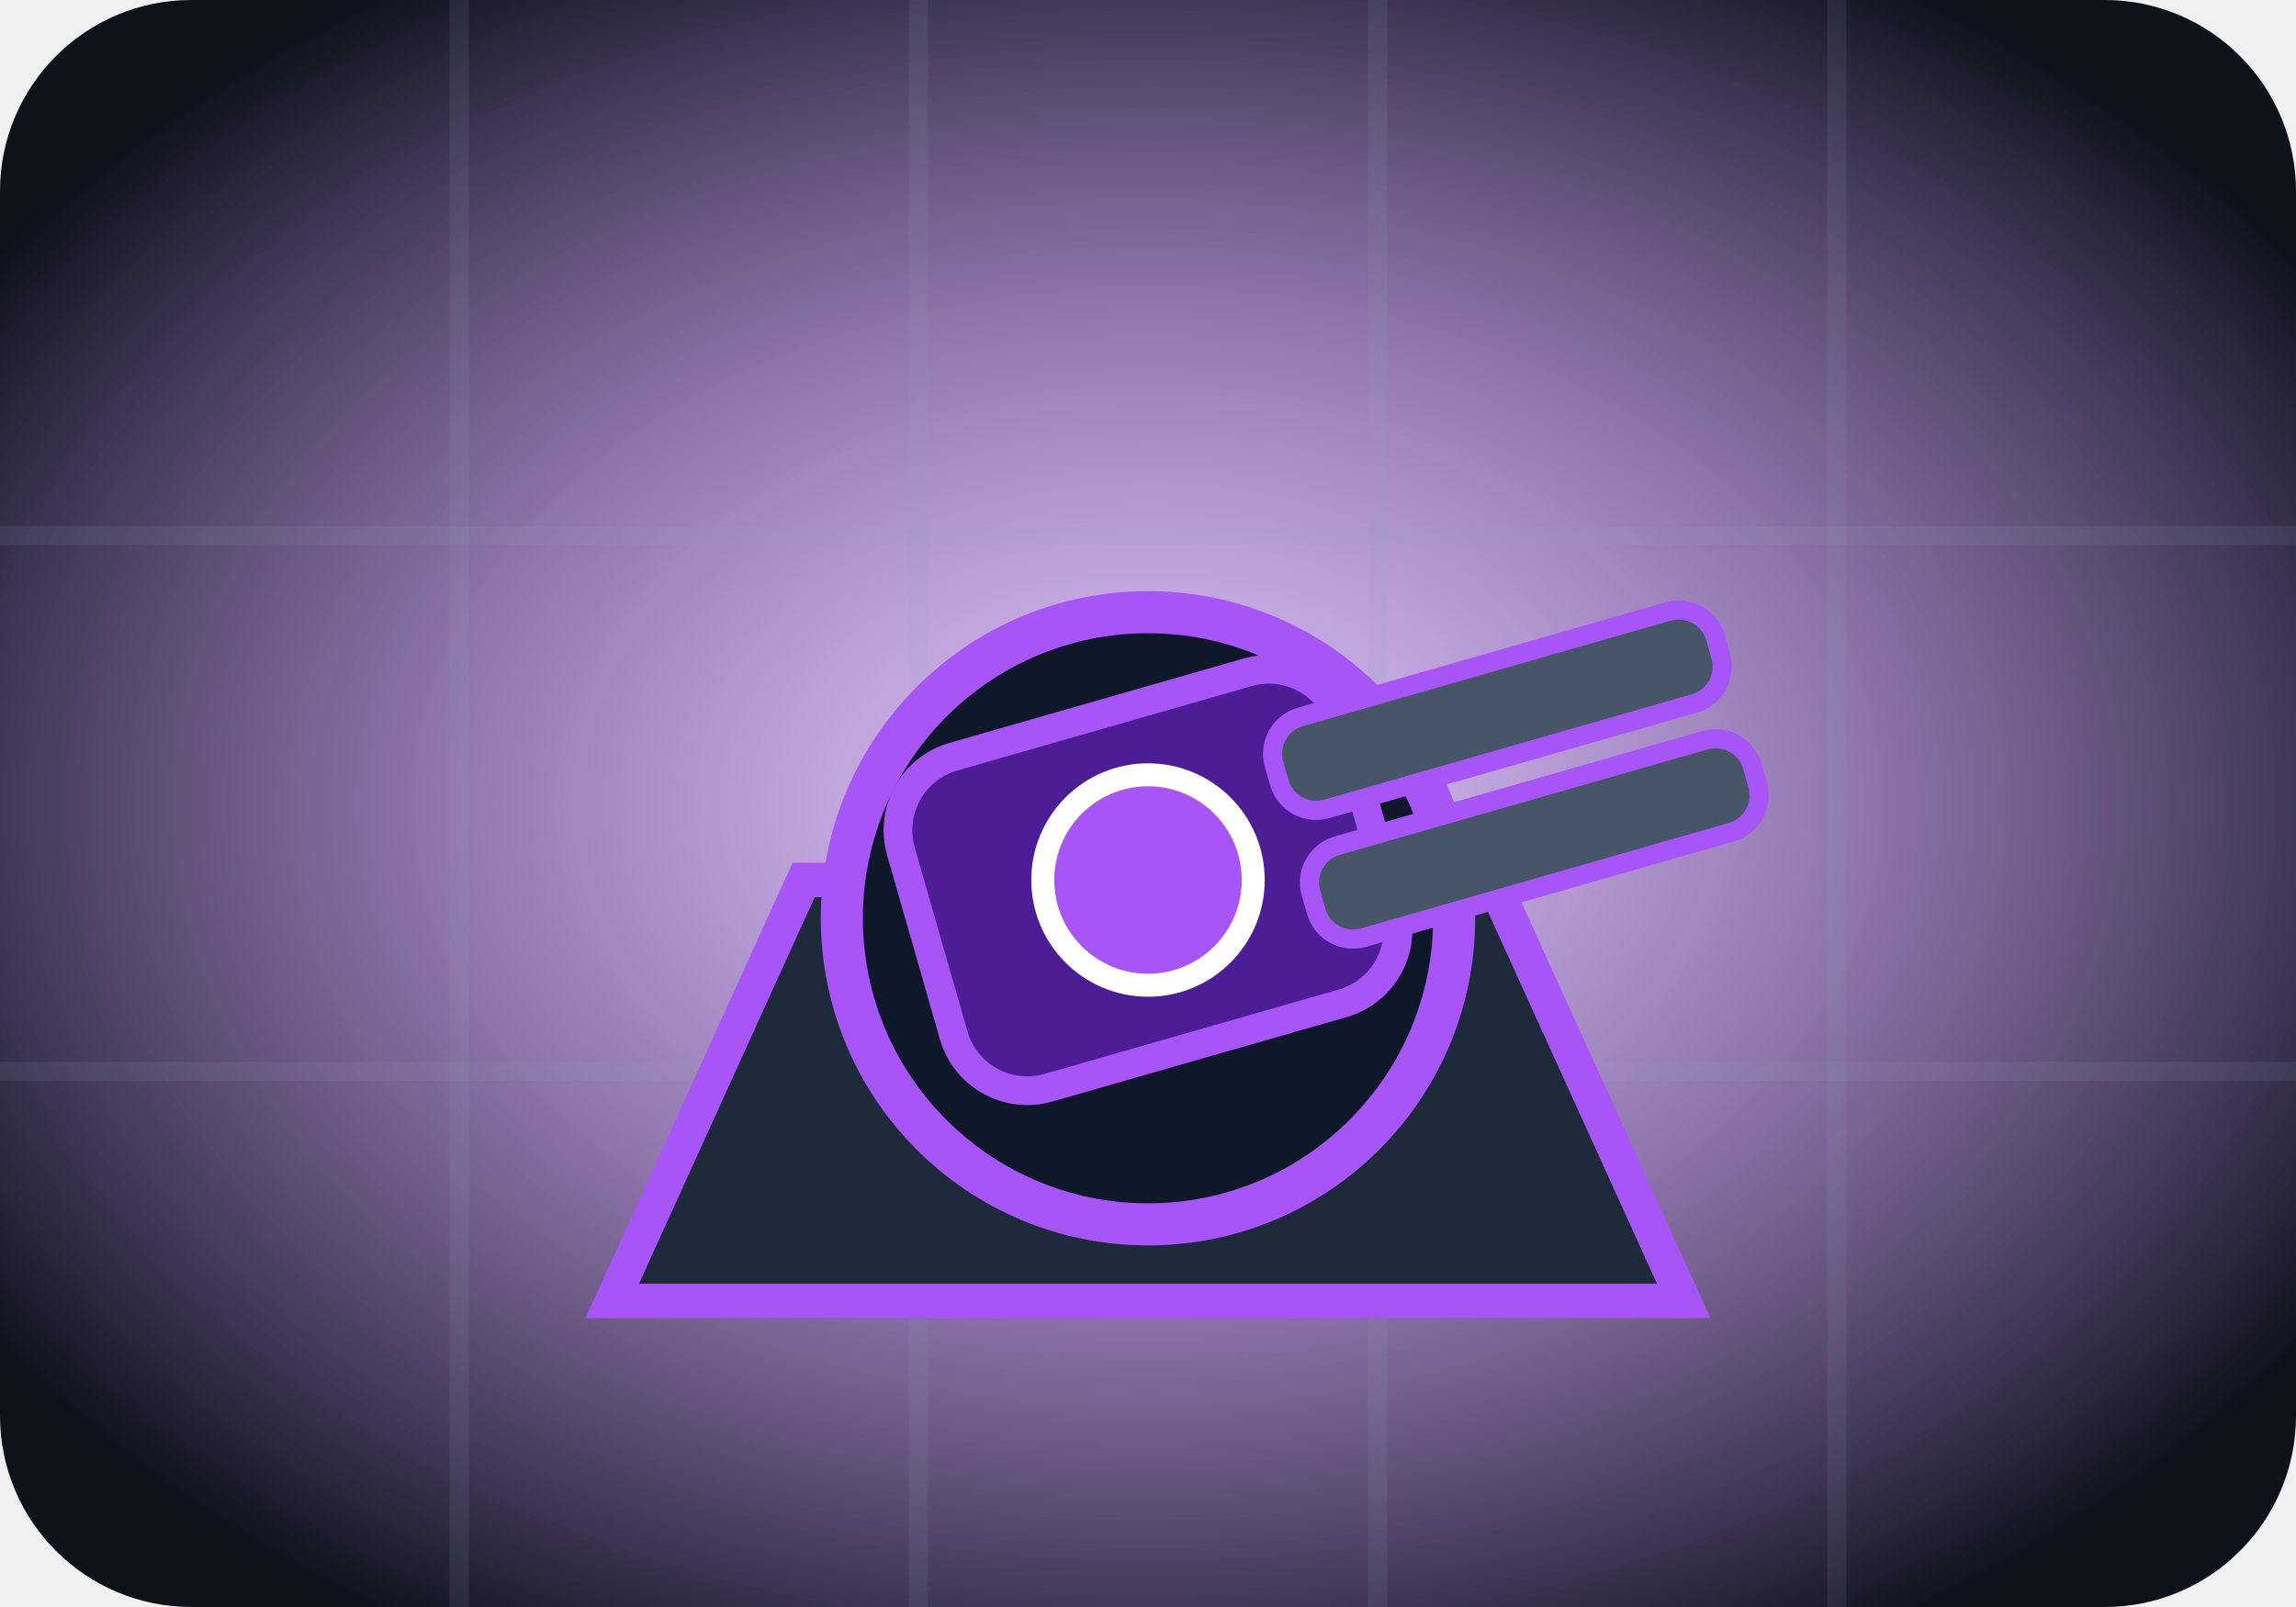
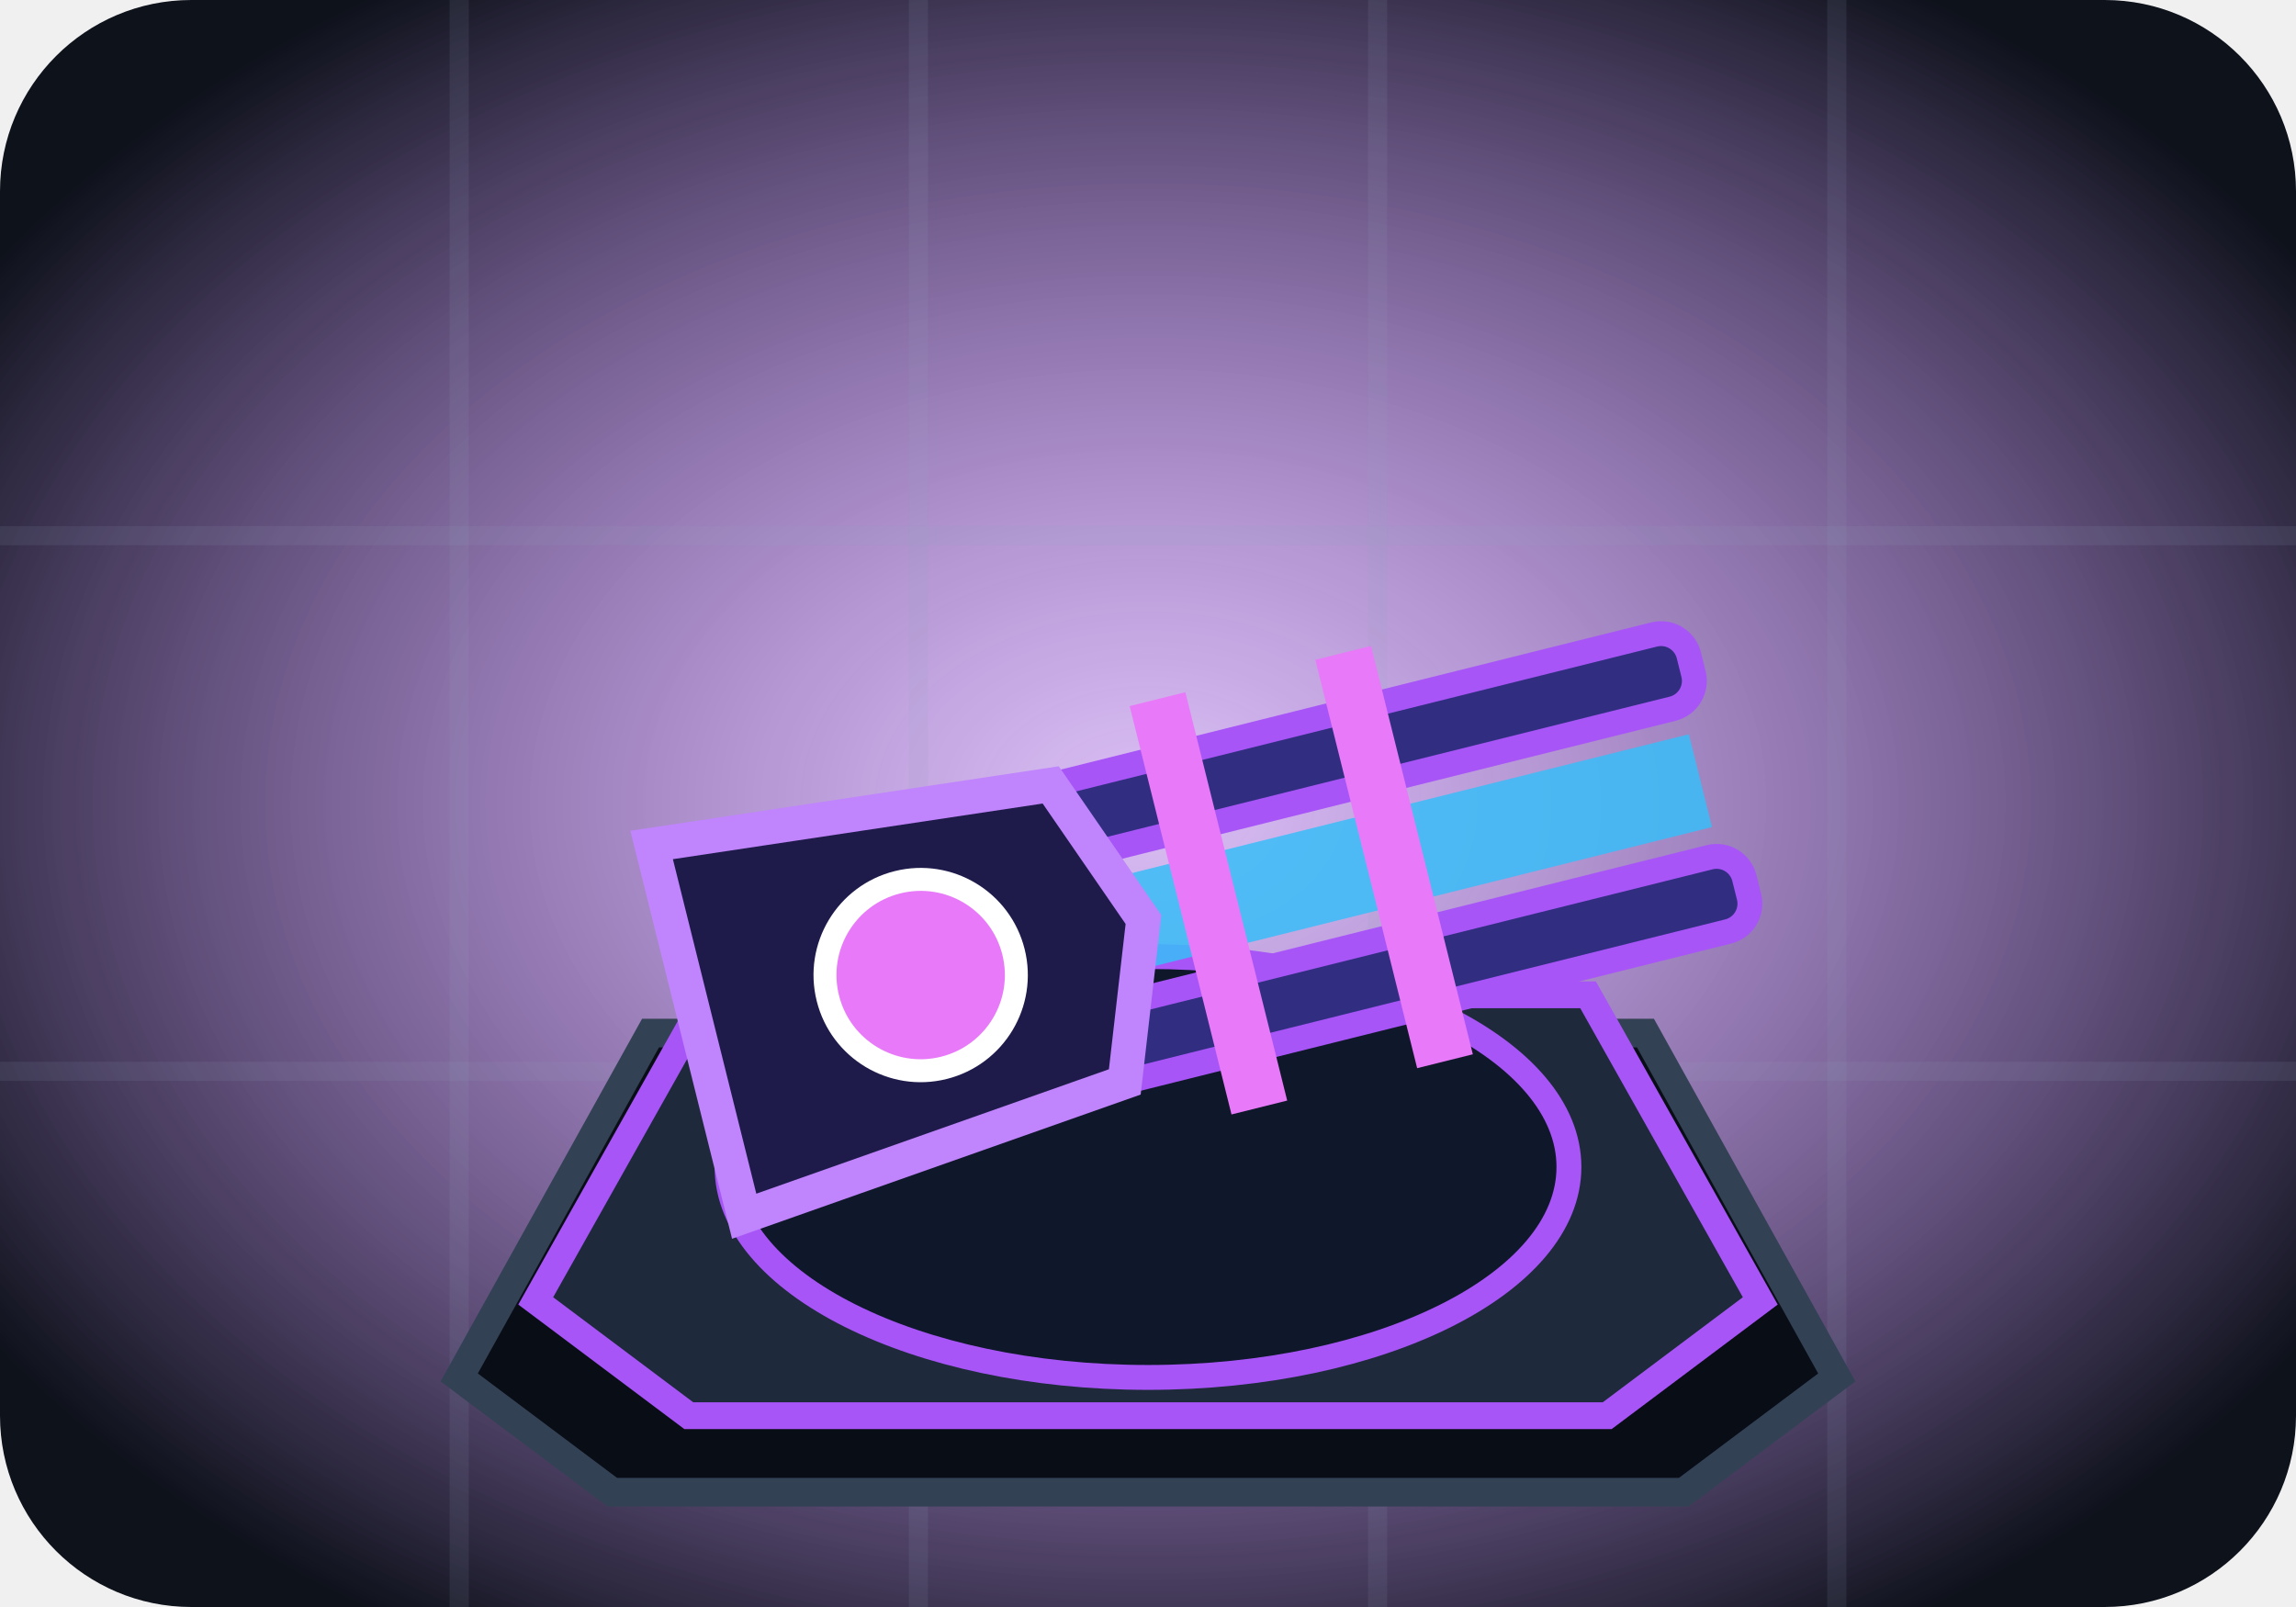
<svg xmlns="http://www.w3.org/2000/svg" viewBox="0 0 120 84" width="120" height="84">
  <defs>
    <radialGradient id="bg_railgun_0" cx="50%" cy="50%" r="60%">
-       <stop offset="0%" stop-color="#a855f7" stop-opacity="0.28" />
+       <stop offset="0%" stop-color="#a855f7" stop-opacity="0.32" />
      <stop offset="100%" stop-color="#090d16" stop-opacity="0.98" />
    </radialGradient>
  </defs>
  <rect width="120" height="84" rx="10" fill="url(#bg_railgun_0)" />
  <g stroke="rgba(148,163,184,0.12)" stroke-width="1">
    <line x1="24" y1="0" x2="24" y2="84" />
    <line x1="48" y1="0" x2="48" y2="84" />
    <line x1="72" y1="0" x2="72" y2="84" />
    <line x1="96" y1="0" x2="96" y2="84" />
    <line x1="0" y1="28" x2="120" y2="28" />
    <line x1="0" y1="56" x2="120" y2="56" />
  </g>
-   <polygon points="32,68 42,46 78,46 88,68" fill="#1e293b" stroke="#a855f7" stroke-width="1.8" />
-   <circle cx="60" cy="48" r="16" fill="#0f172a" stroke="#a855f7" stroke-width="2.2" />
-   <g transform="translate(60,46) rotate(-16)">
-     <rect x="-12" y="-9" width="24" height="18" rx="4" fill="#4c1d95" stroke="#a855f7" stroke-width="1.5" />
-     <rect x="8" y="-6" width="24" height="5" rx="2" fill="#475569" stroke="#a855f7" stroke-width="1" />
-     <rect x="8" y="1" width="24" height="5" rx="2" fill="#475569" stroke="#a855f7" stroke-width="1" />
+   <polygon points="24,72 34,54 86,54 96,72 88,78 32,78" fill="#090d16" stroke="#334155" stroke-width="1.5" />
+   <polygon points="28,68 37,52 83,52 92,68 84,74 36,74" fill="#1e293b" stroke="#a855f7" stroke-width="1.4" />
+   <ellipse cx="60" cy="61" rx="22" ry="11" fill="#0f172a" stroke="#a855f7" stroke-width="1.3" />
+   <g transform="translate(52,50) rotate(-14)">
+     <rect x="4" y="-2.5" width="34" height="5" fill="#38bdf8" opacity="0.85" />
+     <rect x="2" y="-8" width="37" height="4" rx="1.5" fill="#312e81" stroke="#a855f7" stroke-width="1.3" />
+     <rect x="2" y="4" width="37" height="4" rx="1.5" fill="#312e81" stroke="#a855f7" stroke-width="1.3" />
+     <rect x="10" y="-11" width="3" height="22" fill="#e879f9" />
+     <rect x="20" y="-11" width="3" height="22" fill="#e879f9" />
+     <polygon points="-16,-10 5,-8 8,0 5,8 -16,10" fill="#1e1b4b" stroke="#c084fc" stroke-width="1.8" />
+     <circle cx="-4" cy="0" r="5" fill="#e879f9" stroke="#ffffff" stroke-width="1.2" />
  </g>
-   <circle cx="60" cy="46" r="5.5" fill="#a855f7" stroke="#ffffff" stroke-width="1.2" />
</svg>
